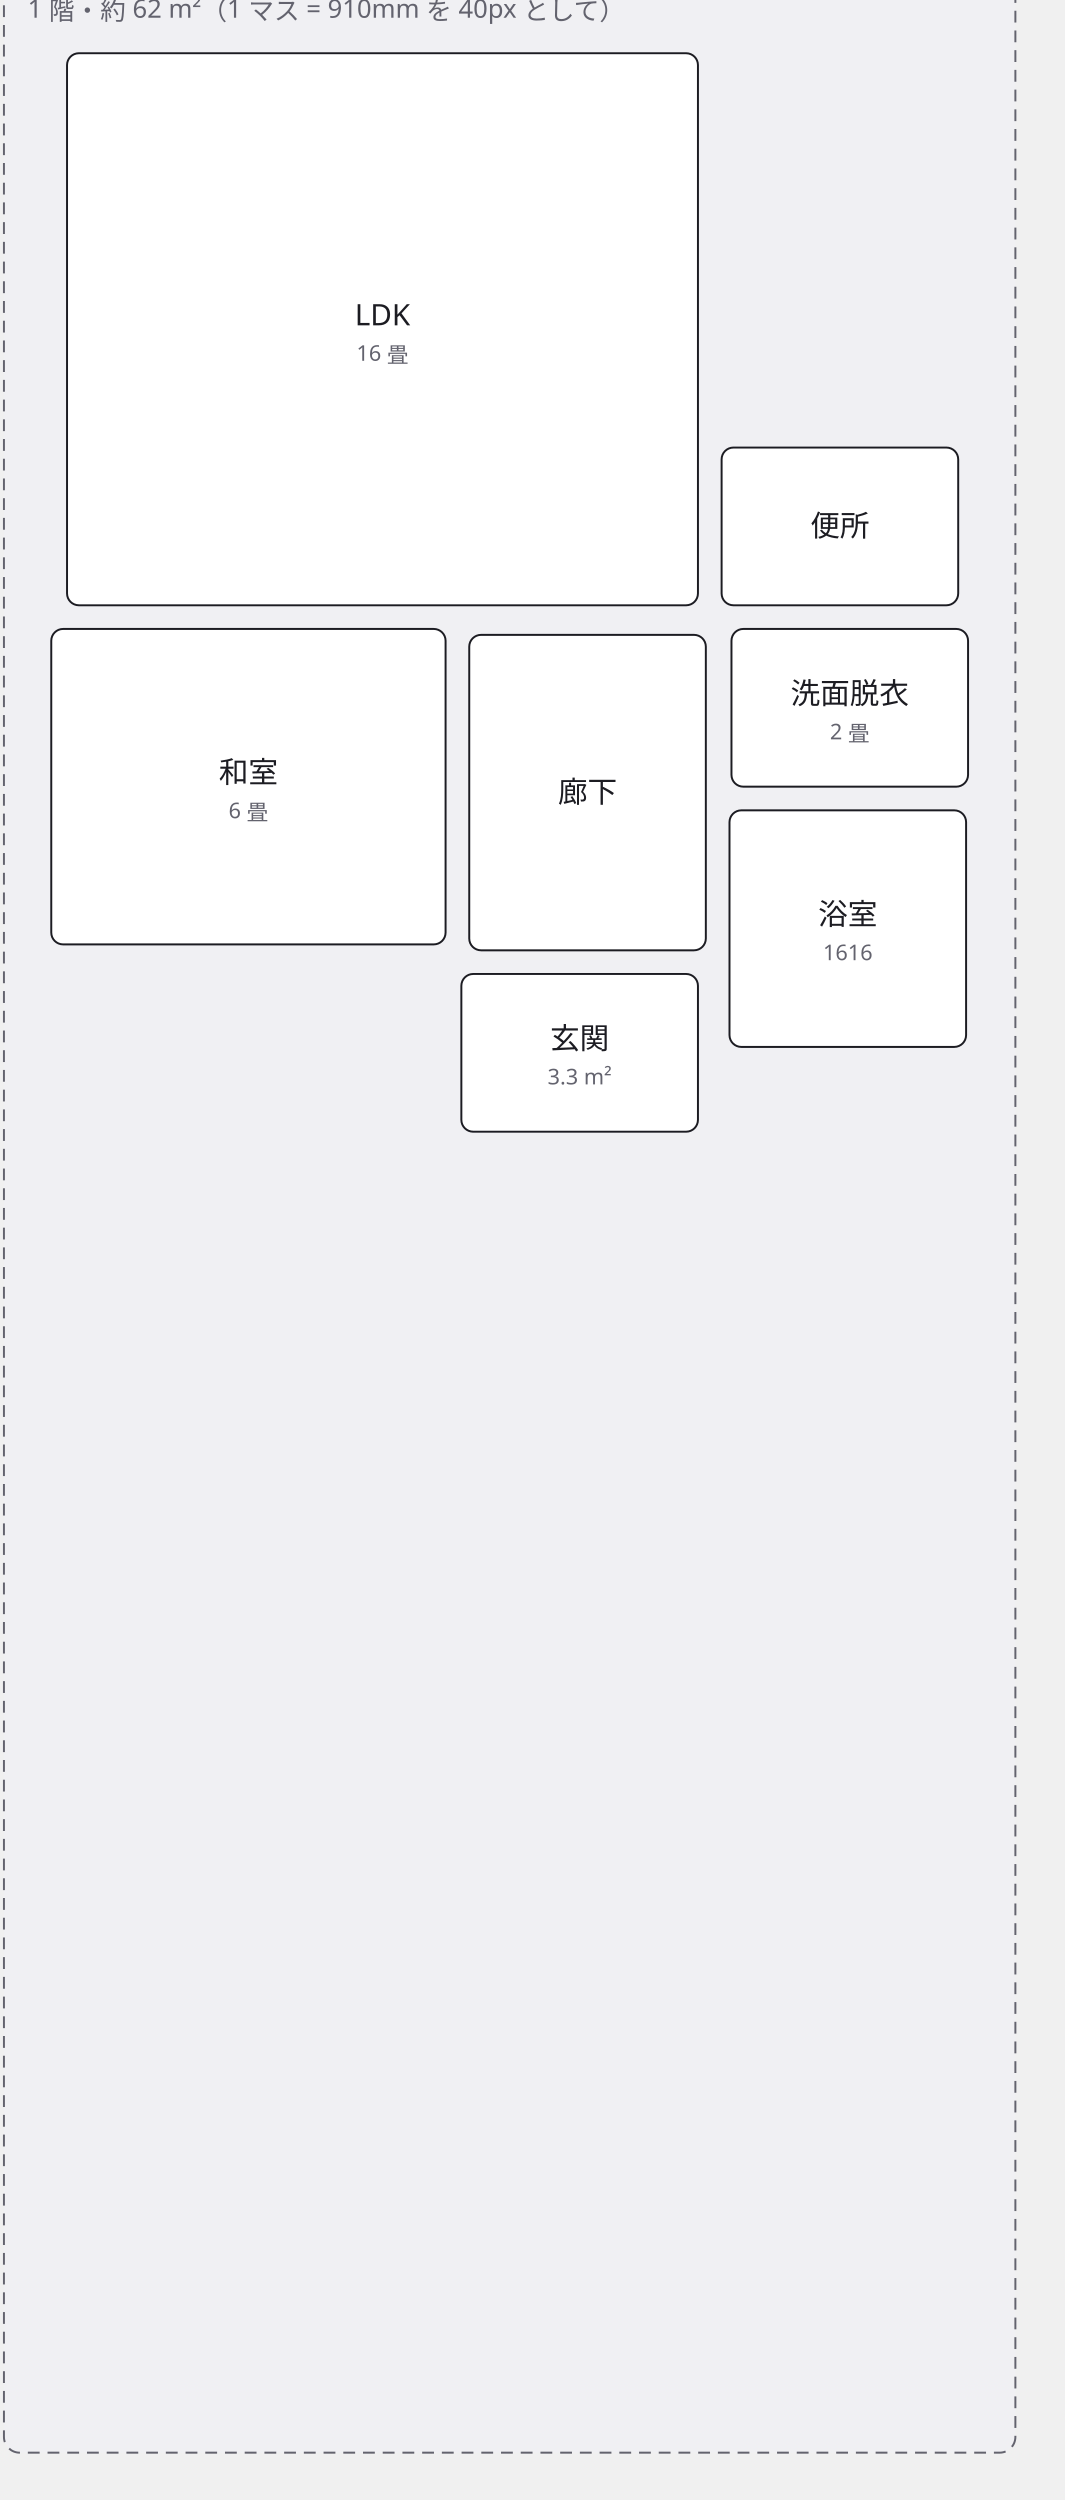
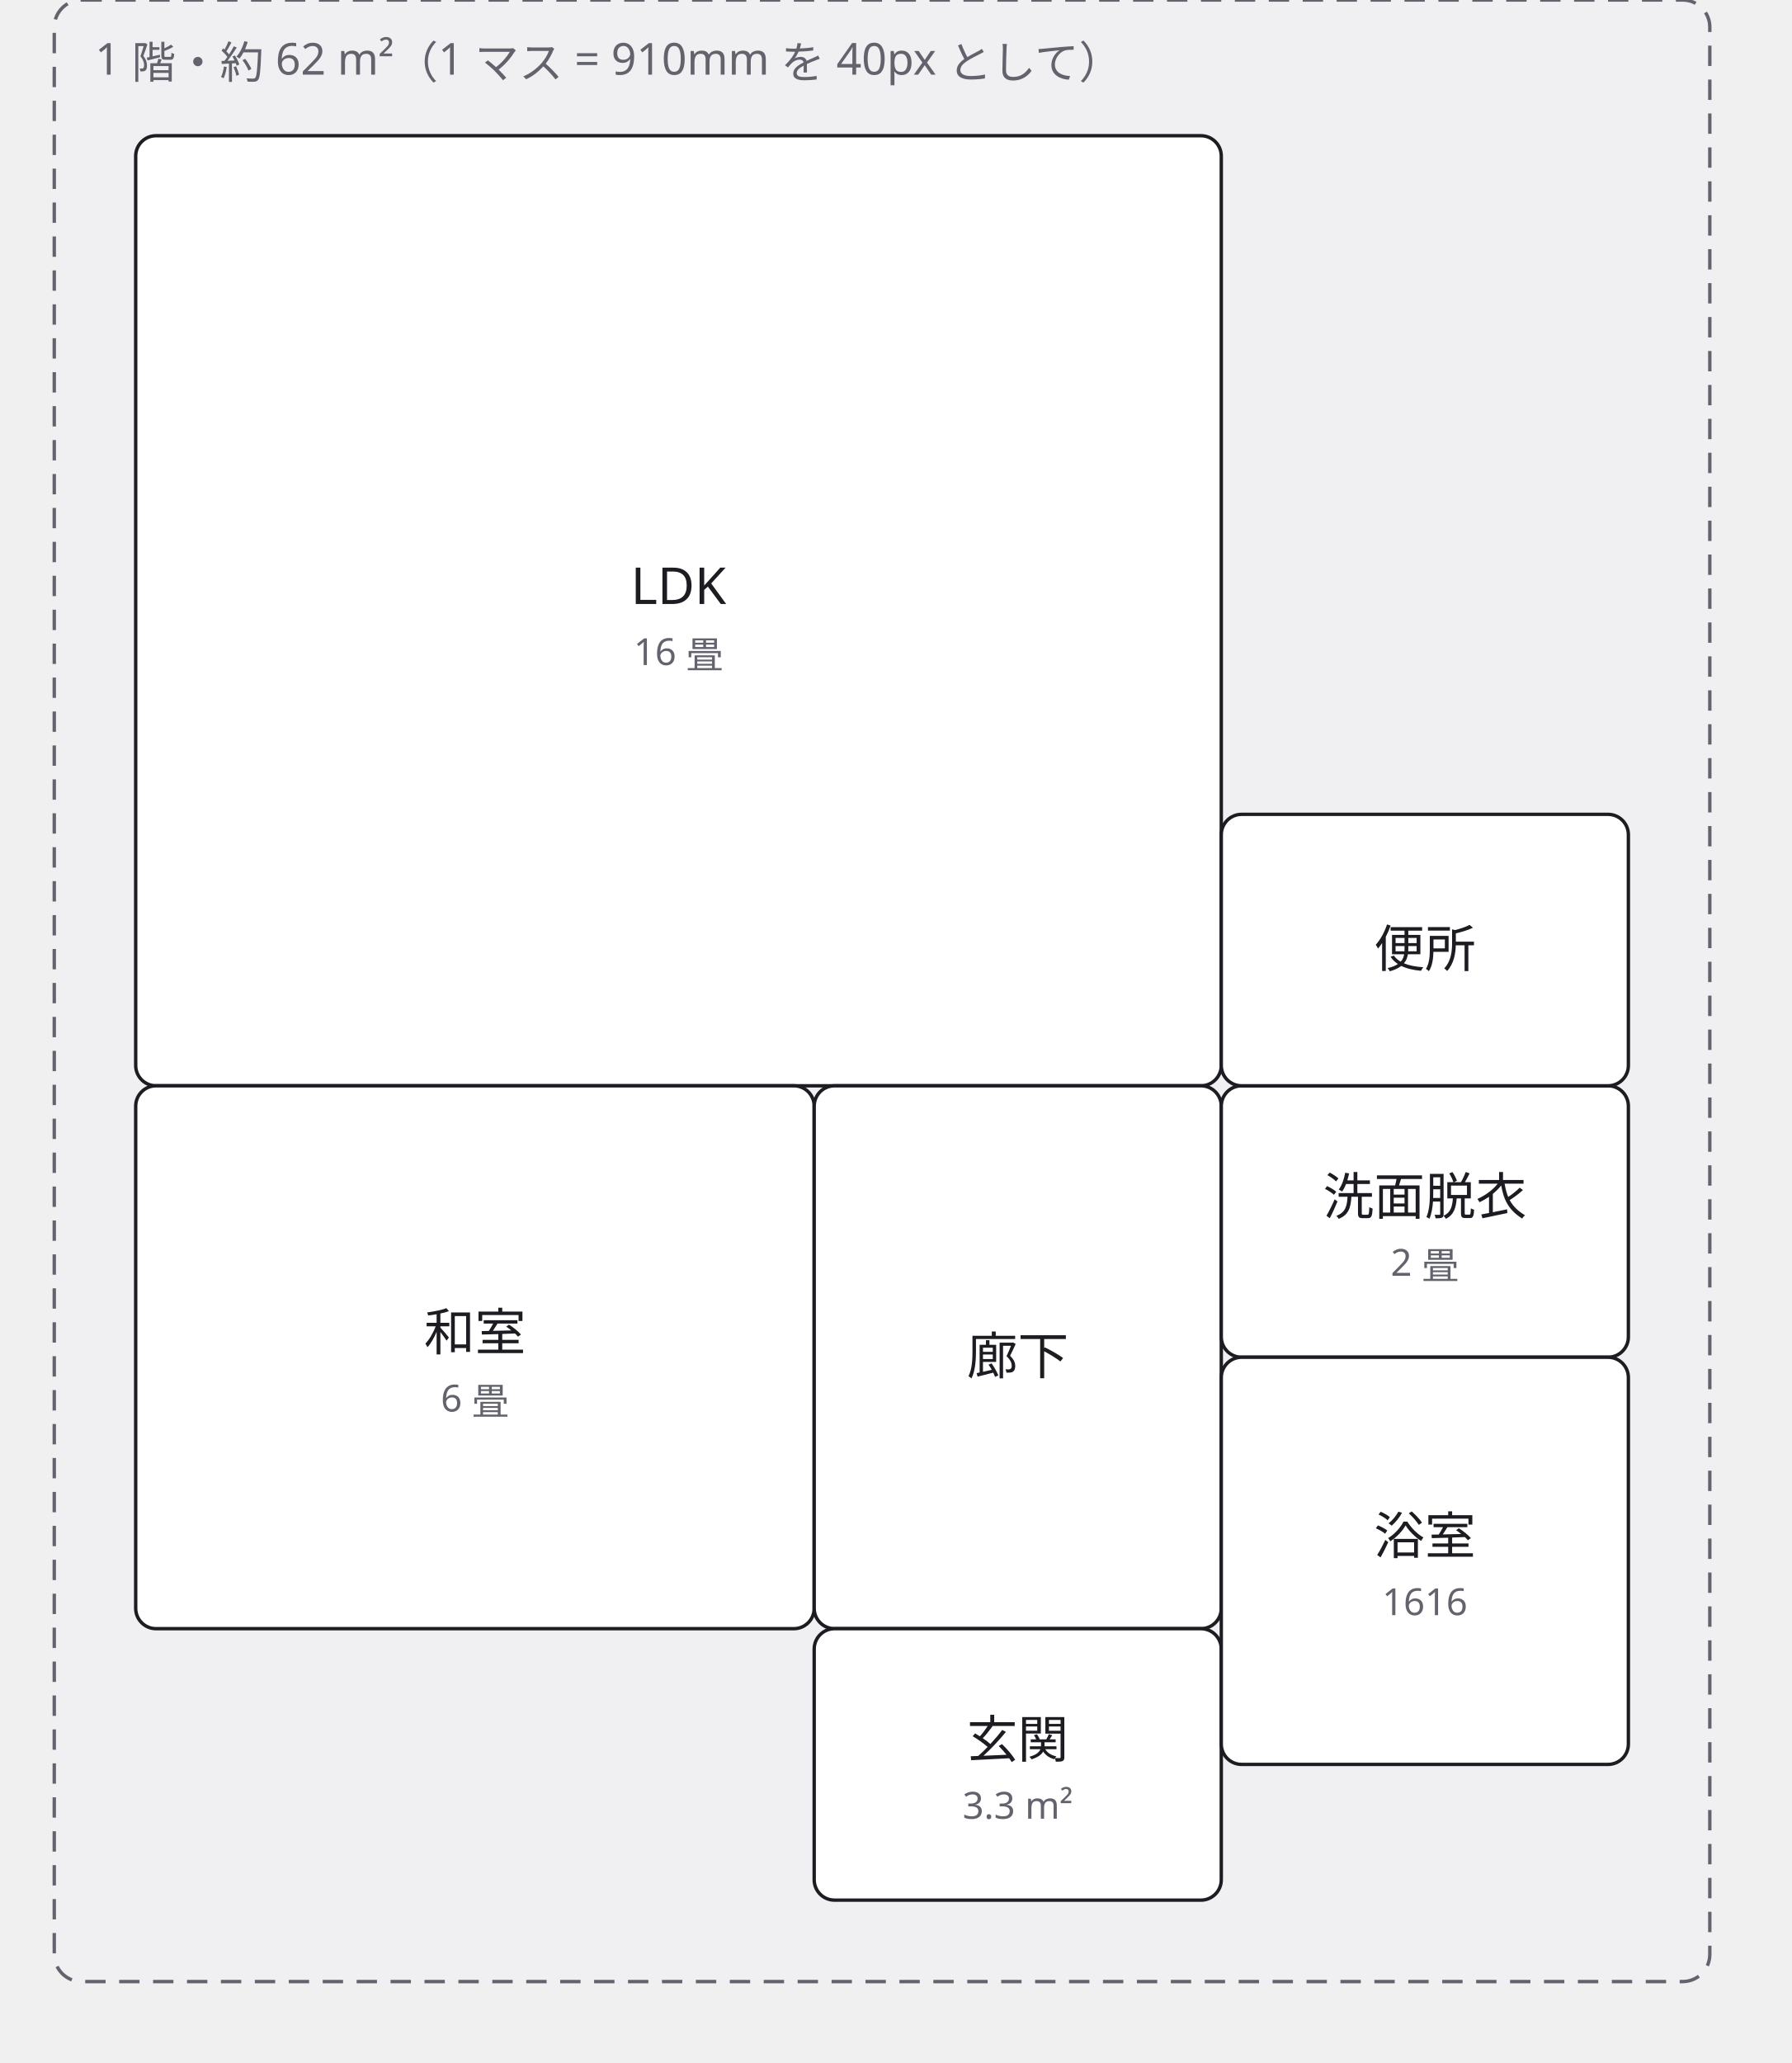
- <svg xmlns="http://www.w3.org/2000/svg" width="540" height="1268" viewBox="0 0 540 1268">
+ <svg xmlns="http://www.w3.org/2000/svg" width="528" height="608" viewBox="0 0 528 608">
  <defs>
    <marker id="arrow" viewBox="0 0 10 10" refX="9" refY="5" markerWidth="6" markerHeight="6" orient="auto">
      <path d="M 0 0 L 10 5 L 0 10 z" fill="#63636e" />
    </marker>
  </defs>
  <g data-group="f1">
-     <rect x="2" y="-13" width="513" height="1257" rx="8" fill="#f0f0f3" stroke="#63636e" stroke-dasharray="6 4" />
-     <text x="14" y="9" font-family="sans-serif" font-size="13" fill="#63636e">1 階・約 62 m²（1 マス = 910mm を 40px として）</text>
+     <rect x="16" y="0" width="488" height="584" rx="8" fill="#f0f0f3" stroke="#63636e" stroke-dasharray="6 4" />
+     <text x="28" y="22" font-family="sans-serif" font-size="13" fill="#63636e">1 階・約 62 m²（1 マス = 910mm を 40px として）</text>
  </g>
  <g data-node="ldk" data-pinned="false" data-shape="rect">
-     <rect x="34" y="27" width="320" height="280" rx="6" fill="#ffffff" stroke="#1c1c22" stroke-width="1" />
-     <text x="194" y="165" text-anchor="middle" font-family="sans-serif" font-size="15" fill="#1c1c22">LDK</text>
-     <text x="194" y="183" text-anchor="middle" font-family="sans-serif" font-size="11" fill="#63636e">16 畳</text>
+     <rect x="40" y="40" width="320" height="280" rx="6" fill="#ffffff" stroke="#1c1c22" stroke-width="1" />
+     <text x="200" y="178" text-anchor="middle" font-family="sans-serif" font-size="15" fill="#1c1c22">LDK</text>
+     <text x="200" y="196" text-anchor="middle" font-family="sans-serif" font-size="11" fill="#63636e">16 畳</text>
  </g>
  <g data-node="washitsu" data-pinned="false" data-shape="rect">
-     <rect x="26" y="319" width="200" height="160" rx="6" fill="#ffffff" stroke="#1c1c22" stroke-width="1" />
-     <text x="126" y="397" text-anchor="middle" font-family="sans-serif" font-size="15" fill="#1c1c22">和室</text>
-     <text x="126" y="415" text-anchor="middle" font-family="sans-serif" font-size="11" fill="#63636e">6 畳</text>
+     <rect x="40" y="320" width="200" height="160" rx="6" fill="#ffffff" stroke="#1c1c22" stroke-width="1" />
+     <text x="140" y="398" text-anchor="middle" font-family="sans-serif" font-size="15" fill="#1c1c22">和室</text>
+     <text x="140" y="416" text-anchor="middle" font-family="sans-serif" font-size="11" fill="#63636e">6 畳</text>
  </g>
  <g data-node="hall" data-pinned="false" data-shape="rect">
-     <rect x="238" y="322" width="120" height="160" rx="6" fill="#ffffff" stroke="#1c1c22" stroke-width="1" />
-     <text x="298" y="407" text-anchor="middle" font-family="sans-serif" font-size="15" fill="#1c1c22">廊下</text>
+     <rect x="240" y="320" width="120" height="160" rx="6" fill="#ffffff" stroke="#1c1c22" stroke-width="1" />
+     <text x="300" y="405" text-anchor="middle" font-family="sans-serif" font-size="15" fill="#1c1c22">廊下</text>
  </g>
  <g data-node="genkan" data-pinned="false" data-shape="rect">
-     <rect x="234" y="494" width="120" height="80" rx="6" fill="#ffffff" stroke="#1c1c22" stroke-width="1" />
-     <text x="294" y="532" text-anchor="middle" font-family="sans-serif" font-size="15" fill="#1c1c22">玄関</text>
-     <text x="294" y="550" text-anchor="middle" font-family="sans-serif" font-size="11" fill="#63636e">3.3 m²</text>
+     <rect x="240" y="480" width="120" height="80" rx="6" fill="#ffffff" stroke="#1c1c22" stroke-width="1" />
+     <text x="300" y="518" text-anchor="middle" font-family="sans-serif" font-size="15" fill="#1c1c22">玄関</text>
+     <text x="300" y="536" text-anchor="middle" font-family="sans-serif" font-size="11" fill="#63636e">3.3 m²</text>
  </g>
  <g data-node="senmen" data-pinned="false" data-shape="rect">
-     <rect x="371" y="319" width="120" height="80" rx="6" fill="#ffffff" stroke="#1c1c22" stroke-width="1" />
-     <text x="431" y="357" text-anchor="middle" font-family="sans-serif" font-size="15" fill="#1c1c22">洗面脱衣</text>
-     <text x="431" y="375" text-anchor="middle" font-family="sans-serif" font-size="11" fill="#63636e">2 畳</text>
+     <rect x="360" y="320" width="120" height="80" rx="6" fill="#ffffff" stroke="#1c1c22" stroke-width="1" />
+     <text x="420" y="358" text-anchor="middle" font-family="sans-serif" font-size="15" fill="#1c1c22">洗面脱衣</text>
+     <text x="420" y="376" text-anchor="middle" font-family="sans-serif" font-size="11" fill="#63636e">2 畳</text>
  </g>
  <g data-node="ub" data-pinned="false" data-shape="rect">
-     <rect x="370" y="411" width="120" height="120" rx="6" fill="#ffffff" stroke="#1c1c22" stroke-width="1" />
-     <text x="430" y="469" text-anchor="middle" font-family="sans-serif" font-size="15" fill="#1c1c22">浴室</text>
-     <text x="430" y="487" text-anchor="middle" font-family="sans-serif" font-size="11" fill="#63636e">1616</text>
+     <rect x="360" y="400" width="120" height="120" rx="6" fill="#ffffff" stroke="#1c1c22" stroke-width="1" />
+     <text x="420" y="458" text-anchor="middle" font-family="sans-serif" font-size="15" fill="#1c1c22">浴室</text>
+     <text x="420" y="476" text-anchor="middle" font-family="sans-serif" font-size="11" fill="#63636e">1616</text>
  </g>
  <g data-node="wc" data-pinned="false" data-shape="rect">
-     <rect x="366" y="227" width="120" height="80" rx="6" fill="#ffffff" stroke="#1c1c22" stroke-width="1" />
-     <text x="426" y="272" text-anchor="middle" font-family="sans-serif" font-size="15" fill="#1c1c22">便所</text>
+     <rect x="360" y="240" width="120" height="80" rx="6" fill="#ffffff" stroke="#1c1c22" stroke-width="1" />
+     <text x="420" y="285" text-anchor="middle" font-family="sans-serif" font-size="15" fill="#1c1c22">便所</text>
  </g>
</svg>
